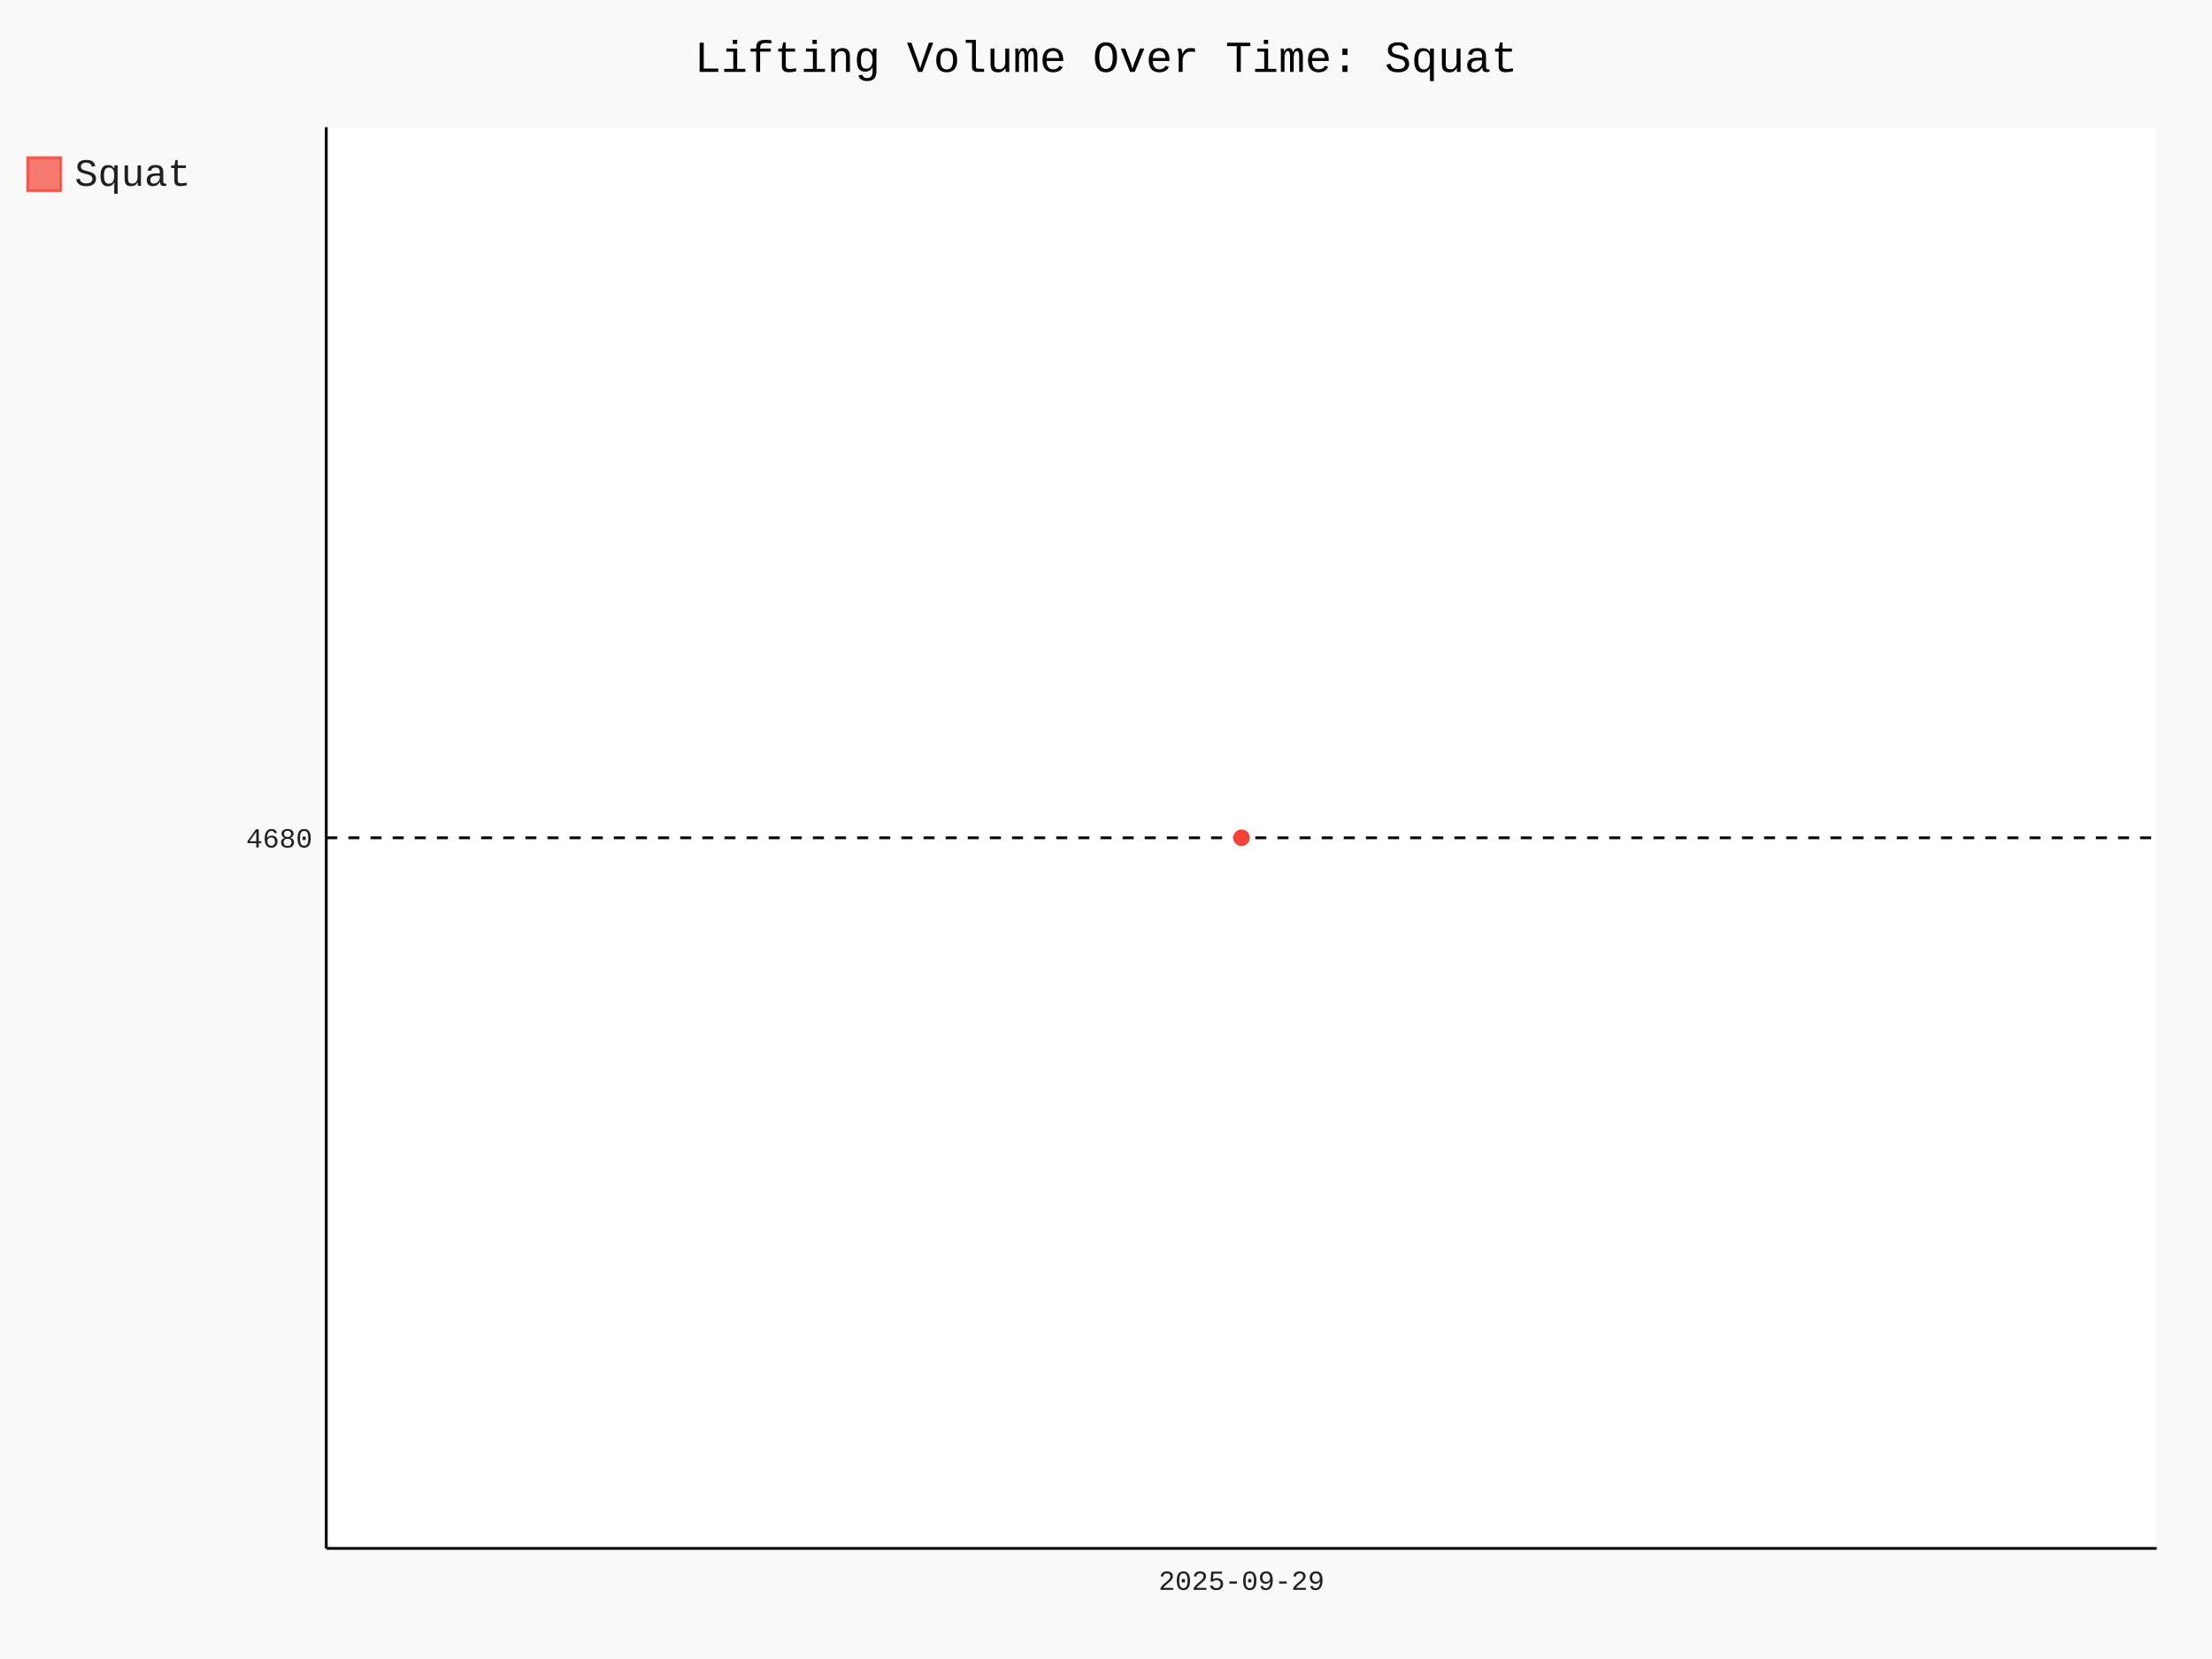
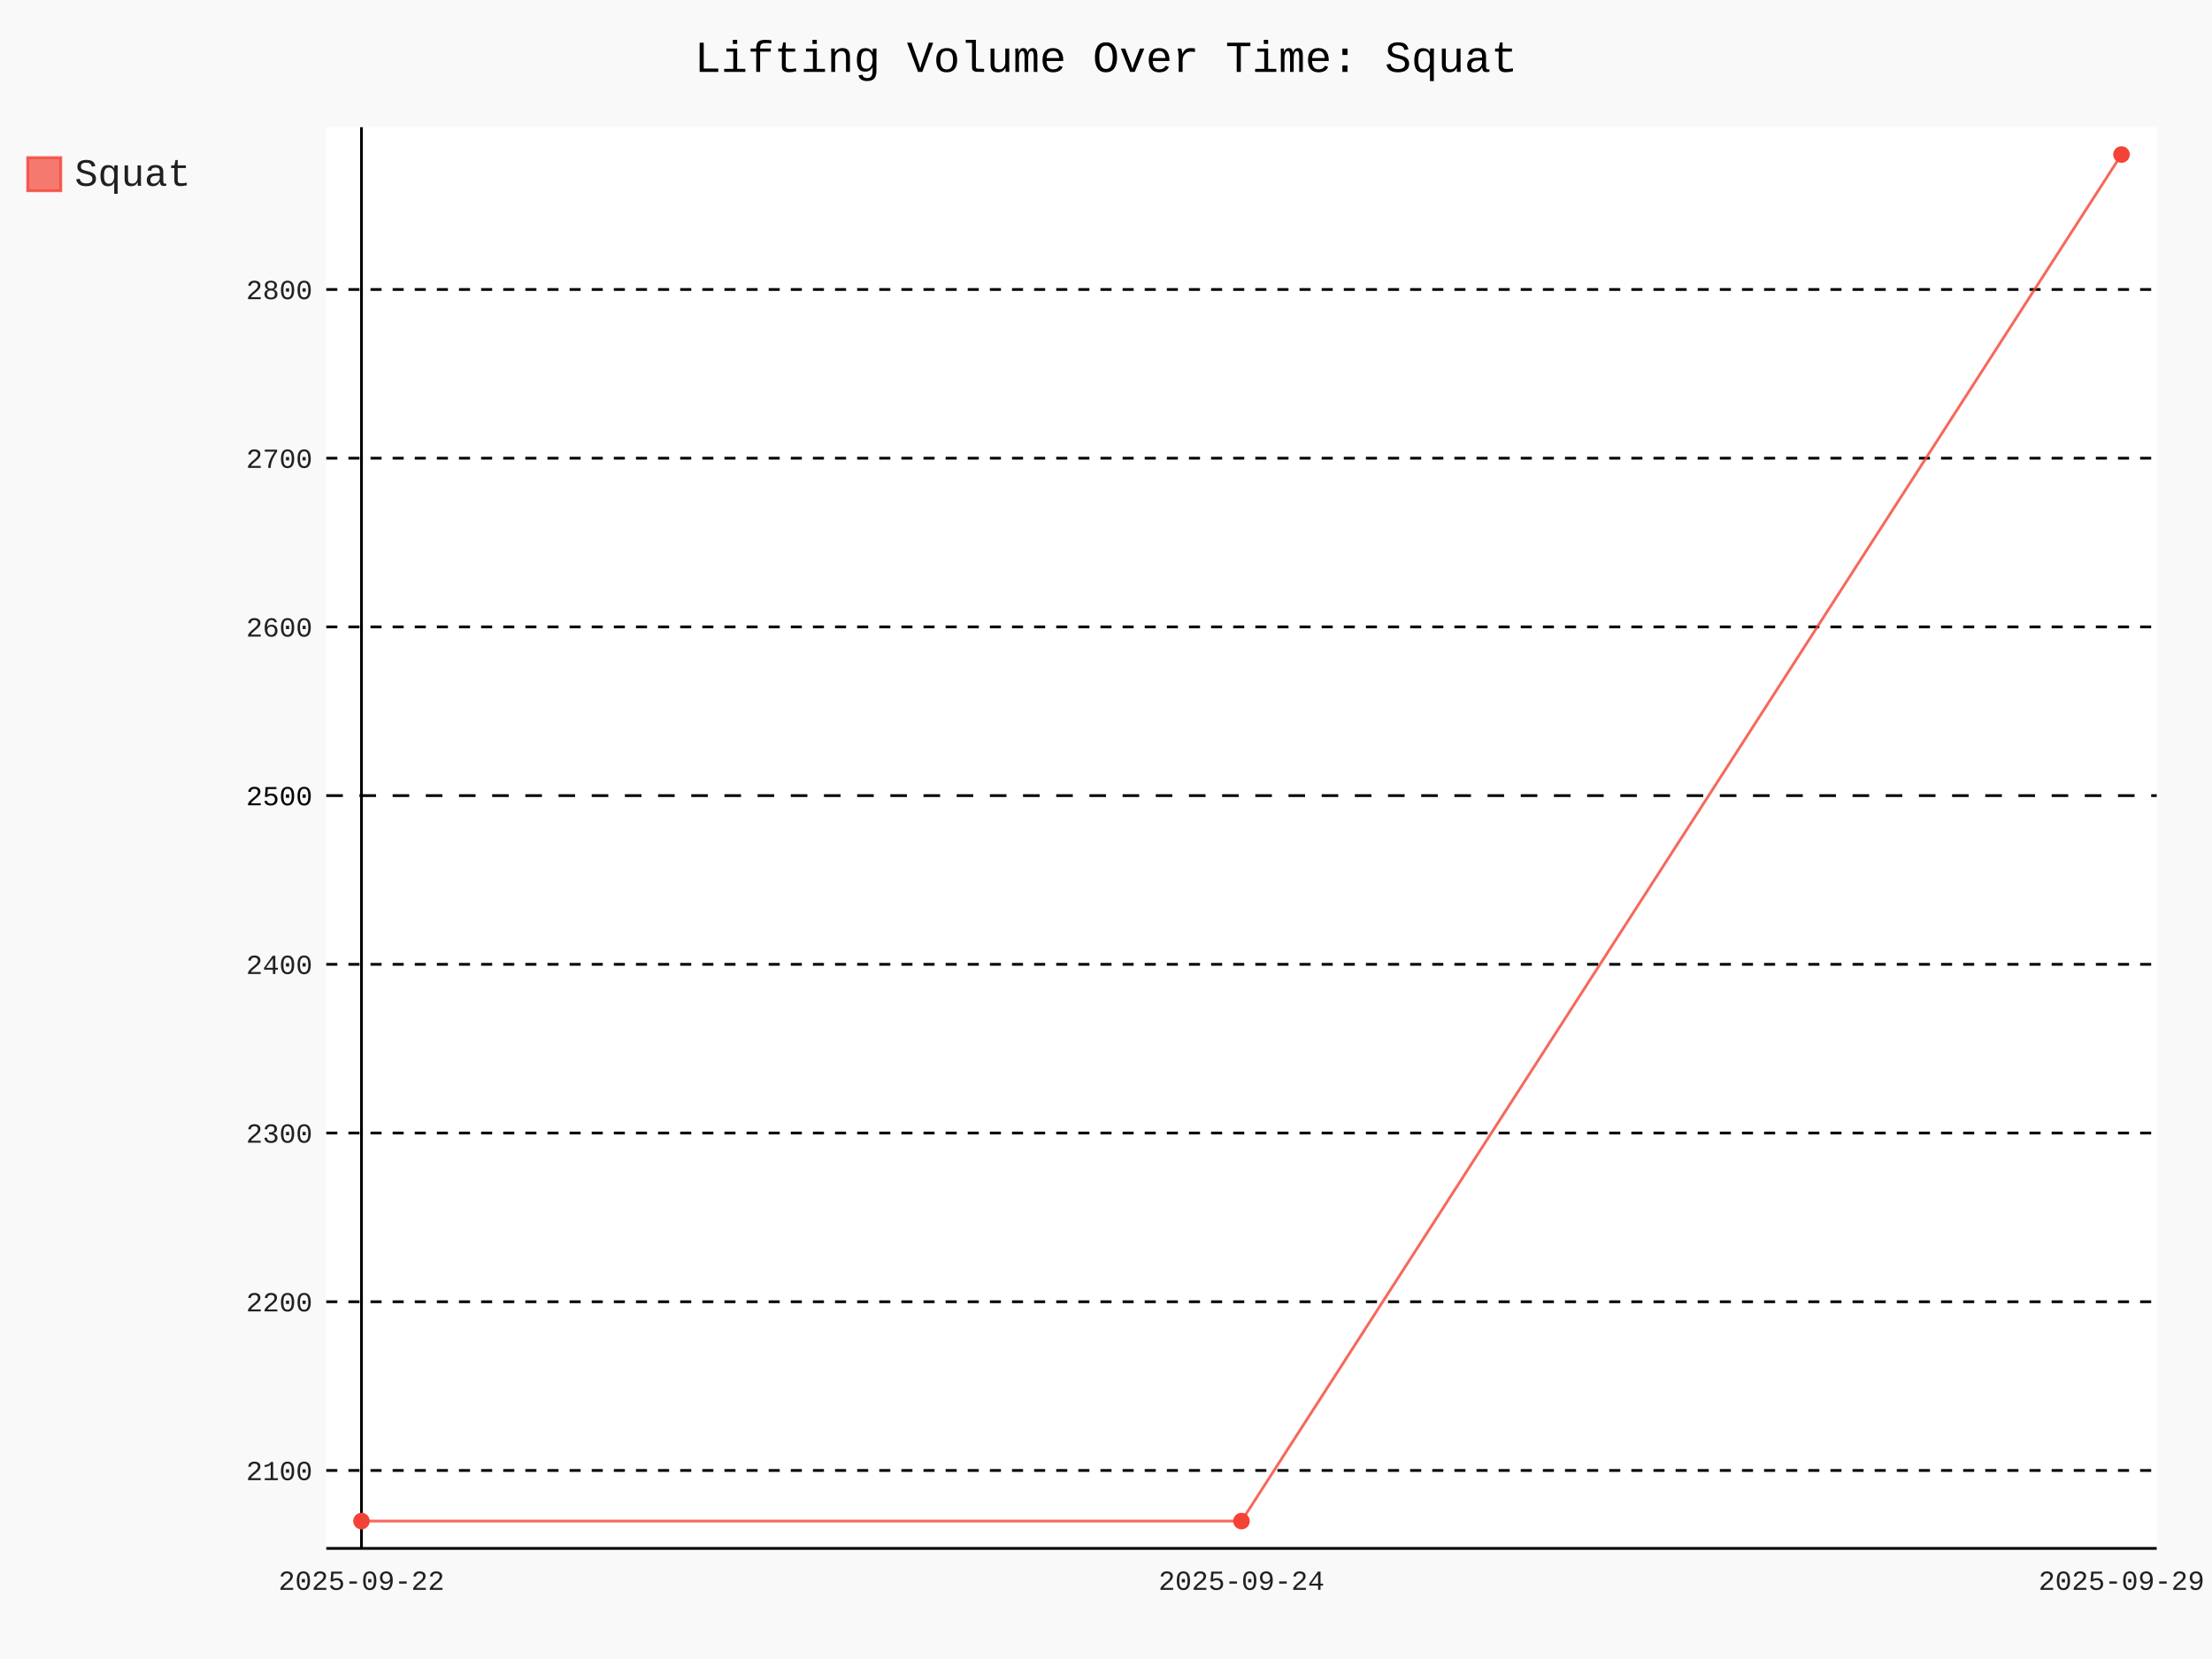
- <svg xmlns="http://www.w3.org/2000/svg" id="chart-61efc454-6335-432a-96cb-994c609d325d" class="pygal-chart" viewBox="0 0 800 600">
+ <svg xmlns="http://www.w3.org/2000/svg" id="chart-da0a186d-ca46-436a-a8d1-61d32e5b86fb" class="pygal-chart" viewBox="0 0 800 600">
  <defs>
-     <style type="text/css">#chart-61efc454-6335-432a-96cb-994c609d325d{-webkit-user-select:none;-webkit-font-smoothing:antialiased;font-family:Consolas,"Liberation Mono",Menlo,Courier,monospace}#chart-61efc454-6335-432a-96cb-994c609d325d .title{font-family:Consolas,"Liberation Mono",Menlo,Courier,monospace;font-size:16px}#chart-61efc454-6335-432a-96cb-994c609d325d .legends .legend text{font-family:Consolas,"Liberation Mono",Menlo,Courier,monospace;font-size:14px}#chart-61efc454-6335-432a-96cb-994c609d325d .axis text{font-family:Consolas,"Liberation Mono",Menlo,Courier,monospace;font-size:10px}#chart-61efc454-6335-432a-96cb-994c609d325d .axis text.major{font-family:Consolas,"Liberation Mono",Menlo,Courier,monospace;font-size:10px}#chart-61efc454-6335-432a-96cb-994c609d325d .text-overlay text.value{font-family:Consolas,"Liberation Mono",Menlo,Courier,monospace;font-size:16px}#chart-61efc454-6335-432a-96cb-994c609d325d .text-overlay text.label{font-family:Consolas,"Liberation Mono",Menlo,Courier,monospace;font-size:10px}#chart-61efc454-6335-432a-96cb-994c609d325d .tooltip{font-family:Consolas,"Liberation Mono",Menlo,Courier,monospace;font-size:14px}#chart-61efc454-6335-432a-96cb-994c609d325d text.no_data{font-family:Consolas,"Liberation Mono",Menlo,Courier,monospace;font-size:64px}
- #chart-61efc454-6335-432a-96cb-994c609d325d{background-color:rgba(249,249,249,1)}#chart-61efc454-6335-432a-96cb-994c609d325d path,#chart-61efc454-6335-432a-96cb-994c609d325d line,#chart-61efc454-6335-432a-96cb-994c609d325d rect,#chart-61efc454-6335-432a-96cb-994c609d325d circle{-webkit-transition:150ms;-moz-transition:150ms;transition:150ms}#chart-61efc454-6335-432a-96cb-994c609d325d .graph &gt; .background{fill:rgba(249,249,249,1)}#chart-61efc454-6335-432a-96cb-994c609d325d .plot &gt; .background{fill:rgba(255,255,255,1)}#chart-61efc454-6335-432a-96cb-994c609d325d .graph{fill:rgba(0,0,0,.87)}#chart-61efc454-6335-432a-96cb-994c609d325d text.no_data{fill:rgba(0,0,0,1)}#chart-61efc454-6335-432a-96cb-994c609d325d .title{fill:rgba(0,0,0,1)}#chart-61efc454-6335-432a-96cb-994c609d325d .legends .legend text{fill:rgba(0,0,0,.87)}#chart-61efc454-6335-432a-96cb-994c609d325d .legends .legend:hover text{fill:rgba(0,0,0,1)}#chart-61efc454-6335-432a-96cb-994c609d325d .axis .line{stroke:rgba(0,0,0,1)}#chart-61efc454-6335-432a-96cb-994c609d325d .axis .guide.line{stroke:rgba(0,0,0,.54)}#chart-61efc454-6335-432a-96cb-994c609d325d .axis .major.line{stroke:rgba(0,0,0,.87)}#chart-61efc454-6335-432a-96cb-994c609d325d .axis text.major{fill:rgba(0,0,0,1)}#chart-61efc454-6335-432a-96cb-994c609d325d .axis.y .guides:hover .guide.line,#chart-61efc454-6335-432a-96cb-994c609d325d .line-graph .axis.x .guides:hover .guide.line,#chart-61efc454-6335-432a-96cb-994c609d325d .stackedline-graph .axis.x .guides:hover .guide.line,#chart-61efc454-6335-432a-96cb-994c609d325d .xy-graph .axis.x .guides:hover .guide.line{stroke:rgba(0,0,0,1)}#chart-61efc454-6335-432a-96cb-994c609d325d .axis .guides:hover text{fill:rgba(0,0,0,1)}#chart-61efc454-6335-432a-96cb-994c609d325d .reactive{fill-opacity:.7;stroke-opacity:.8;stroke-width:1}#chart-61efc454-6335-432a-96cb-994c609d325d .ci{stroke:rgba(0,0,0,.87)}#chart-61efc454-6335-432a-96cb-994c609d325d .reactive.active,#chart-61efc454-6335-432a-96cb-994c609d325d .active .reactive{fill-opacity:.8;stroke-opacity:.9;stroke-width:4}#chart-61efc454-6335-432a-96cb-994c609d325d .ci .reactive.active{stroke-width:1.5}#chart-61efc454-6335-432a-96cb-994c609d325d .series text{fill:rgba(0,0,0,1)}#chart-61efc454-6335-432a-96cb-994c609d325d .tooltip rect{fill:rgba(255,255,255,1);stroke:rgba(0,0,0,1);-webkit-transition:opacity 150ms;-moz-transition:opacity 150ms;transition:opacity 150ms}#chart-61efc454-6335-432a-96cb-994c609d325d .tooltip .label{fill:rgba(0,0,0,.87)}#chart-61efc454-6335-432a-96cb-994c609d325d .tooltip .label{fill:rgba(0,0,0,.87)}#chart-61efc454-6335-432a-96cb-994c609d325d .tooltip .legend{font-size:.8em;fill:rgba(0,0,0,.54)}#chart-61efc454-6335-432a-96cb-994c609d325d .tooltip .x_label{font-size:.6em;fill:rgba(0,0,0,1)}#chart-61efc454-6335-432a-96cb-994c609d325d .tooltip .xlink{font-size:.5em;text-decoration:underline}#chart-61efc454-6335-432a-96cb-994c609d325d .tooltip .value{font-size:1.5em}#chart-61efc454-6335-432a-96cb-994c609d325d .bound{font-size:.5em}#chart-61efc454-6335-432a-96cb-994c609d325d .max-value{font-size:.75em;fill:rgba(0,0,0,.54)}#chart-61efc454-6335-432a-96cb-994c609d325d .map-element{fill:rgba(255,255,255,1);stroke:rgba(0,0,0,.54) !important}#chart-61efc454-6335-432a-96cb-994c609d325d .map-element .reactive{fill-opacity:inherit;stroke-opacity:inherit}#chart-61efc454-6335-432a-96cb-994c609d325d .color-0,#chart-61efc454-6335-432a-96cb-994c609d325d .color-0 a:visited{stroke:#F44336;fill:#F44336}#chart-61efc454-6335-432a-96cb-994c609d325d .text-overlay .color-0 text{fill:black}
- #chart-61efc454-6335-432a-96cb-994c609d325d text.no_data{text-anchor:middle}#chart-61efc454-6335-432a-96cb-994c609d325d .guide.line{fill:none}#chart-61efc454-6335-432a-96cb-994c609d325d .centered{text-anchor:middle}#chart-61efc454-6335-432a-96cb-994c609d325d .title{text-anchor:middle}#chart-61efc454-6335-432a-96cb-994c609d325d .legends .legend text{fill-opacity:1}#chart-61efc454-6335-432a-96cb-994c609d325d .axis.x text{text-anchor:middle}#chart-61efc454-6335-432a-96cb-994c609d325d .axis.x:not(.web) text[transform]{text-anchor:start}#chart-61efc454-6335-432a-96cb-994c609d325d .axis.x:not(.web) text[transform].backwards{text-anchor:end}#chart-61efc454-6335-432a-96cb-994c609d325d .axis.y text{text-anchor:end}#chart-61efc454-6335-432a-96cb-994c609d325d .axis.y text[transform].backwards{text-anchor:start}#chart-61efc454-6335-432a-96cb-994c609d325d .axis.y2 text{text-anchor:start}#chart-61efc454-6335-432a-96cb-994c609d325d .axis.y2 text[transform].backwards{text-anchor:end}#chart-61efc454-6335-432a-96cb-994c609d325d .axis .guide.line{stroke-dasharray:4,4;stroke:black}#chart-61efc454-6335-432a-96cb-994c609d325d .axis .major.guide.line{stroke-dasharray:6,6;stroke:black}#chart-61efc454-6335-432a-96cb-994c609d325d .horizontal .axis.y .guide.line,#chart-61efc454-6335-432a-96cb-994c609d325d .horizontal .axis.y2 .guide.line,#chart-61efc454-6335-432a-96cb-994c609d325d .vertical .axis.x .guide.line{opacity:0}#chart-61efc454-6335-432a-96cb-994c609d325d .horizontal .axis.always_show .guide.line,#chart-61efc454-6335-432a-96cb-994c609d325d .vertical .axis.always_show .guide.line{opacity:1 !important}#chart-61efc454-6335-432a-96cb-994c609d325d .axis.y .guides:hover .guide.line,#chart-61efc454-6335-432a-96cb-994c609d325d .axis.y2 .guides:hover .guide.line,#chart-61efc454-6335-432a-96cb-994c609d325d .axis.x .guides:hover .guide.line{opacity:1}#chart-61efc454-6335-432a-96cb-994c609d325d .axis .guides:hover text{opacity:1}#chart-61efc454-6335-432a-96cb-994c609d325d .nofill{fill:none}#chart-61efc454-6335-432a-96cb-994c609d325d .subtle-fill{fill-opacity:.2}#chart-61efc454-6335-432a-96cb-994c609d325d .dot{stroke-width:1px;fill-opacity:1;stroke-opacity:1}#chart-61efc454-6335-432a-96cb-994c609d325d .dot.active{stroke-width:5px}#chart-61efc454-6335-432a-96cb-994c609d325d .dot.negative{fill:transparent}#chart-61efc454-6335-432a-96cb-994c609d325d text,#chart-61efc454-6335-432a-96cb-994c609d325d tspan{stroke:none !important}#chart-61efc454-6335-432a-96cb-994c609d325d .series text.active{opacity:1}#chart-61efc454-6335-432a-96cb-994c609d325d .tooltip rect{fill-opacity:.95;stroke-width:.5}#chart-61efc454-6335-432a-96cb-994c609d325d .tooltip text{fill-opacity:1}#chart-61efc454-6335-432a-96cb-994c609d325d .showable{visibility:hidden}#chart-61efc454-6335-432a-96cb-994c609d325d .showable.shown{visibility:visible}#chart-61efc454-6335-432a-96cb-994c609d325d .gauge-background{fill:rgba(229,229,229,1);stroke:none}#chart-61efc454-6335-432a-96cb-994c609d325d .bg-lines{stroke:rgba(249,249,249,1);stroke-width:2px}</style>
+     <style type="text/css">#chart-da0a186d-ca46-436a-a8d1-61d32e5b86fb{-webkit-user-select:none;-webkit-font-smoothing:antialiased;font-family:Consolas,"Liberation Mono",Menlo,Courier,monospace}#chart-da0a186d-ca46-436a-a8d1-61d32e5b86fb .title{font-family:Consolas,"Liberation Mono",Menlo,Courier,monospace;font-size:16px}#chart-da0a186d-ca46-436a-a8d1-61d32e5b86fb .legends .legend text{font-family:Consolas,"Liberation Mono",Menlo,Courier,monospace;font-size:14px}#chart-da0a186d-ca46-436a-a8d1-61d32e5b86fb .axis text{font-family:Consolas,"Liberation Mono",Menlo,Courier,monospace;font-size:10px}#chart-da0a186d-ca46-436a-a8d1-61d32e5b86fb .axis text.major{font-family:Consolas,"Liberation Mono",Menlo,Courier,monospace;font-size:10px}#chart-da0a186d-ca46-436a-a8d1-61d32e5b86fb .text-overlay text.value{font-family:Consolas,"Liberation Mono",Menlo,Courier,monospace;font-size:16px}#chart-da0a186d-ca46-436a-a8d1-61d32e5b86fb .text-overlay text.label{font-family:Consolas,"Liberation Mono",Menlo,Courier,monospace;font-size:10px}#chart-da0a186d-ca46-436a-a8d1-61d32e5b86fb .tooltip{font-family:Consolas,"Liberation Mono",Menlo,Courier,monospace;font-size:14px}#chart-da0a186d-ca46-436a-a8d1-61d32e5b86fb text.no_data{font-family:Consolas,"Liberation Mono",Menlo,Courier,monospace;font-size:64px}
+ #chart-da0a186d-ca46-436a-a8d1-61d32e5b86fb{background-color:rgba(249,249,249,1)}#chart-da0a186d-ca46-436a-a8d1-61d32e5b86fb path,#chart-da0a186d-ca46-436a-a8d1-61d32e5b86fb line,#chart-da0a186d-ca46-436a-a8d1-61d32e5b86fb rect,#chart-da0a186d-ca46-436a-a8d1-61d32e5b86fb circle{-webkit-transition:150ms;-moz-transition:150ms;transition:150ms}#chart-da0a186d-ca46-436a-a8d1-61d32e5b86fb .graph &gt; .background{fill:rgba(249,249,249,1)}#chart-da0a186d-ca46-436a-a8d1-61d32e5b86fb .plot &gt; .background{fill:rgba(255,255,255,1)}#chart-da0a186d-ca46-436a-a8d1-61d32e5b86fb .graph{fill:rgba(0,0,0,.87)}#chart-da0a186d-ca46-436a-a8d1-61d32e5b86fb text.no_data{fill:rgba(0,0,0,1)}#chart-da0a186d-ca46-436a-a8d1-61d32e5b86fb .title{fill:rgba(0,0,0,1)}#chart-da0a186d-ca46-436a-a8d1-61d32e5b86fb .legends .legend text{fill:rgba(0,0,0,.87)}#chart-da0a186d-ca46-436a-a8d1-61d32e5b86fb .legends .legend:hover text{fill:rgba(0,0,0,1)}#chart-da0a186d-ca46-436a-a8d1-61d32e5b86fb .axis .line{stroke:rgba(0,0,0,1)}#chart-da0a186d-ca46-436a-a8d1-61d32e5b86fb .axis .guide.line{stroke:rgba(0,0,0,.54)}#chart-da0a186d-ca46-436a-a8d1-61d32e5b86fb .axis .major.line{stroke:rgba(0,0,0,.87)}#chart-da0a186d-ca46-436a-a8d1-61d32e5b86fb .axis text.major{fill:rgba(0,0,0,1)}#chart-da0a186d-ca46-436a-a8d1-61d32e5b86fb .axis.y .guides:hover .guide.line,#chart-da0a186d-ca46-436a-a8d1-61d32e5b86fb .line-graph .axis.x .guides:hover .guide.line,#chart-da0a186d-ca46-436a-a8d1-61d32e5b86fb .stackedline-graph .axis.x .guides:hover .guide.line,#chart-da0a186d-ca46-436a-a8d1-61d32e5b86fb .xy-graph .axis.x .guides:hover .guide.line{stroke:rgba(0,0,0,1)}#chart-da0a186d-ca46-436a-a8d1-61d32e5b86fb .axis .guides:hover text{fill:rgba(0,0,0,1)}#chart-da0a186d-ca46-436a-a8d1-61d32e5b86fb .reactive{fill-opacity:.7;stroke-opacity:.8;stroke-width:1}#chart-da0a186d-ca46-436a-a8d1-61d32e5b86fb .ci{stroke:rgba(0,0,0,.87)}#chart-da0a186d-ca46-436a-a8d1-61d32e5b86fb .reactive.active,#chart-da0a186d-ca46-436a-a8d1-61d32e5b86fb .active .reactive{fill-opacity:.8;stroke-opacity:.9;stroke-width:4}#chart-da0a186d-ca46-436a-a8d1-61d32e5b86fb .ci .reactive.active{stroke-width:1.5}#chart-da0a186d-ca46-436a-a8d1-61d32e5b86fb .series text{fill:rgba(0,0,0,1)}#chart-da0a186d-ca46-436a-a8d1-61d32e5b86fb .tooltip rect{fill:rgba(255,255,255,1);stroke:rgba(0,0,0,1);-webkit-transition:opacity 150ms;-moz-transition:opacity 150ms;transition:opacity 150ms}#chart-da0a186d-ca46-436a-a8d1-61d32e5b86fb .tooltip .label{fill:rgba(0,0,0,.87)}#chart-da0a186d-ca46-436a-a8d1-61d32e5b86fb .tooltip .label{fill:rgba(0,0,0,.87)}#chart-da0a186d-ca46-436a-a8d1-61d32e5b86fb .tooltip .legend{font-size:.8em;fill:rgba(0,0,0,.54)}#chart-da0a186d-ca46-436a-a8d1-61d32e5b86fb .tooltip .x_label{font-size:.6em;fill:rgba(0,0,0,1)}#chart-da0a186d-ca46-436a-a8d1-61d32e5b86fb .tooltip .xlink{font-size:.5em;text-decoration:underline}#chart-da0a186d-ca46-436a-a8d1-61d32e5b86fb .tooltip .value{font-size:1.5em}#chart-da0a186d-ca46-436a-a8d1-61d32e5b86fb .bound{font-size:.5em}#chart-da0a186d-ca46-436a-a8d1-61d32e5b86fb .max-value{font-size:.75em;fill:rgba(0,0,0,.54)}#chart-da0a186d-ca46-436a-a8d1-61d32e5b86fb .map-element{fill:rgba(255,255,255,1);stroke:rgba(0,0,0,.54) !important}#chart-da0a186d-ca46-436a-a8d1-61d32e5b86fb .map-element .reactive{fill-opacity:inherit;stroke-opacity:inherit}#chart-da0a186d-ca46-436a-a8d1-61d32e5b86fb .color-0,#chart-da0a186d-ca46-436a-a8d1-61d32e5b86fb .color-0 a:visited{stroke:#F44336;fill:#F44336}#chart-da0a186d-ca46-436a-a8d1-61d32e5b86fb .text-overlay .color-0 text{fill:black}
+ #chart-da0a186d-ca46-436a-a8d1-61d32e5b86fb text.no_data{text-anchor:middle}#chart-da0a186d-ca46-436a-a8d1-61d32e5b86fb .guide.line{fill:none}#chart-da0a186d-ca46-436a-a8d1-61d32e5b86fb .centered{text-anchor:middle}#chart-da0a186d-ca46-436a-a8d1-61d32e5b86fb .title{text-anchor:middle}#chart-da0a186d-ca46-436a-a8d1-61d32e5b86fb .legends .legend text{fill-opacity:1}#chart-da0a186d-ca46-436a-a8d1-61d32e5b86fb .axis.x text{text-anchor:middle}#chart-da0a186d-ca46-436a-a8d1-61d32e5b86fb .axis.x:not(.web) text[transform]{text-anchor:start}#chart-da0a186d-ca46-436a-a8d1-61d32e5b86fb .axis.x:not(.web) text[transform].backwards{text-anchor:end}#chart-da0a186d-ca46-436a-a8d1-61d32e5b86fb .axis.y text{text-anchor:end}#chart-da0a186d-ca46-436a-a8d1-61d32e5b86fb .axis.y text[transform].backwards{text-anchor:start}#chart-da0a186d-ca46-436a-a8d1-61d32e5b86fb .axis.y2 text{text-anchor:start}#chart-da0a186d-ca46-436a-a8d1-61d32e5b86fb .axis.y2 text[transform].backwards{text-anchor:end}#chart-da0a186d-ca46-436a-a8d1-61d32e5b86fb .axis .guide.line{stroke-dasharray:4,4;stroke:black}#chart-da0a186d-ca46-436a-a8d1-61d32e5b86fb .axis .major.guide.line{stroke-dasharray:6,6;stroke:black}#chart-da0a186d-ca46-436a-a8d1-61d32e5b86fb .horizontal .axis.y .guide.line,#chart-da0a186d-ca46-436a-a8d1-61d32e5b86fb .horizontal .axis.y2 .guide.line,#chart-da0a186d-ca46-436a-a8d1-61d32e5b86fb .vertical .axis.x .guide.line{opacity:0}#chart-da0a186d-ca46-436a-a8d1-61d32e5b86fb .horizontal .axis.always_show .guide.line,#chart-da0a186d-ca46-436a-a8d1-61d32e5b86fb .vertical .axis.always_show .guide.line{opacity:1 !important}#chart-da0a186d-ca46-436a-a8d1-61d32e5b86fb .axis.y .guides:hover .guide.line,#chart-da0a186d-ca46-436a-a8d1-61d32e5b86fb .axis.y2 .guides:hover .guide.line,#chart-da0a186d-ca46-436a-a8d1-61d32e5b86fb .axis.x .guides:hover .guide.line{opacity:1}#chart-da0a186d-ca46-436a-a8d1-61d32e5b86fb .axis .guides:hover text{opacity:1}#chart-da0a186d-ca46-436a-a8d1-61d32e5b86fb .nofill{fill:none}#chart-da0a186d-ca46-436a-a8d1-61d32e5b86fb .subtle-fill{fill-opacity:.2}#chart-da0a186d-ca46-436a-a8d1-61d32e5b86fb .dot{stroke-width:1px;fill-opacity:1;stroke-opacity:1}#chart-da0a186d-ca46-436a-a8d1-61d32e5b86fb .dot.active{stroke-width:5px}#chart-da0a186d-ca46-436a-a8d1-61d32e5b86fb .dot.negative{fill:transparent}#chart-da0a186d-ca46-436a-a8d1-61d32e5b86fb text,#chart-da0a186d-ca46-436a-a8d1-61d32e5b86fb tspan{stroke:none !important}#chart-da0a186d-ca46-436a-a8d1-61d32e5b86fb .series text.active{opacity:1}#chart-da0a186d-ca46-436a-a8d1-61d32e5b86fb .tooltip rect{fill-opacity:.95;stroke-width:.5}#chart-da0a186d-ca46-436a-a8d1-61d32e5b86fb .tooltip text{fill-opacity:1}#chart-da0a186d-ca46-436a-a8d1-61d32e5b86fb .showable{visibility:hidden}#chart-da0a186d-ca46-436a-a8d1-61d32e5b86fb .showable.shown{visibility:visible}#chart-da0a186d-ca46-436a-a8d1-61d32e5b86fb .gauge-background{fill:rgba(229,229,229,1);stroke:none}#chart-da0a186d-ca46-436a-a8d1-61d32e5b86fb .bg-lines{stroke:rgba(249,249,249,1);stroke-width:2px}</style>
  </defs>
  <g class="graph line-graph vertical">
    <rect x="0" y="0" width="800" height="600" class="background" />
    <g transform="translate(118, 46)" class="plot">
      <rect x="0" y="0" width="662.0" height="514" class="background" />
      <g class="axis y always_show">
        <path d="M0 514 h662" class="line" />
        <g class="guides">
-           <path d="M0 257 h662" class="guide line" />
-           <text x="-5" y="260.5" class="">4680</text>
+           <path d="M0 485.811 h662" class="guide line" />
+           <text x="-5" y="489.311" class="">2100</text>
+         </g>
+         <g class="guides">
+           <path d="M0 424.794 h662" class="guide line" />
+           <text x="-5" y="428.294" class="">2200</text>
+         </g>
+         <g class="guides">
+           <path d="M0 363.778 h662" class="guide line" />
+           <text x="-5" y="367.278" class="">2300</text>
+         </g>
+         <g class="guides">
+           <path d="M0 302.762 h662" class="guide line" />
+           <text x="-5" y="306.262" class="">2400</text>
+         </g>
+         <g class="guides">
+           <path d="M0 241.746 h662" class="major guide line" />
+           <text x="-5" y="245.246" class="major">2500</text>
+         </g>
+         <g class="guides">
+           <path d="M0 180.73 h662" class="guide line" />
+           <text x="-5" y="184.23" class="">2600</text>
+         </g>
+         <g class="guides">
+           <path d="M0 119.714 h662" class="guide line" />
+           <text x="-5" y="123.214" class="">2700</text>
+         </g>
+         <g class="guides">
+           <path d="M0 58.698 h662" class="guide line" />
+           <text x="-5" y="62.198" class="">2800</text>
        </g>
      </g>
      <g class="axis x">
-         <path d="M0 0 v514" class="line" />
+         <g class="guides">
+           <path d="M12.731 0 v514" class="line" />
+           <text x="12.731" y="529.0" class="">2025-09-22</text>
+         </g>
        <g class="guides">
          <path d="M331 0 v514" class="guide line" />
-           <text x="331.0" y="529.0" class="">2025-09-29</text>
+           <text x="331.0" y="529.0" class="">2025-09-24</text>
+         </g>
+         <g class="guides">
+           <path d="M649.269 0 v514" class="guide line" />
+           <text x="649.269" y="529.0" class="">2025-09-29</text>
        </g>
      </g>
-       <g class="series serie-0 color-0" />
+       <g class="series serie-0 color-0">
+         <path d="M12.731 504.115 L331 504.115 649.269 9.885" class="line reactive nofill" />
+       </g>
    </g>
    <g class="titles">
      <text x="400.0" y="26" class="title plot_title">Lifting Volume Over Time: Squat</text>
    </g>
    <g transform="translate(118, 46)" class="plot overlay">
      <g class="series serie-0 color-0">
        <g class="dots">
-           <circle cx="331.0" cy="257" r="2.5" class="dot reactive tooltip-trigger" />
+           <circle cx="12.731" cy="504.115" r="2.5" class="dot reactive tooltip-trigger" />
+         </g>
+         <g class="dots">
+           <circle cx="331.0" cy="504.115" r="2.5" class="dot reactive tooltip-trigger" />
+         </g>
+         <g class="dots">
+           <circle cx="649.269" cy="9.885" r="2.5" class="dot reactive tooltip-trigger" />
        </g>
      </g>
    </g>
    <g transform="translate(118, 46)" class="plot text-overlay">
      <g class="series serie-0 color-0" />
    </g>
    <g transform="translate(118, 46)" class="plot tooltip-overlay">
      <g transform="translate(0 0)" style="opacity: 0" class="tooltip">
        <rect rx="0" ry="0" width="0" height="0" class="tooltip-box" />
        <g class="text" />
      </g>
    </g>
    <g transform="translate(10, 56)" class="legends">
      <g id="activate-serie-0" class="legend reactive activate-serie">
        <rect x="0.0" y="1.0" width="12" height="12" class="color-0 reactive" />
        <text x="17.0" y="11.2">Squat</text>
      </g>
    </g>
    <g transform="translate(790, 56)" class="legends" />
  </g>
</svg>
